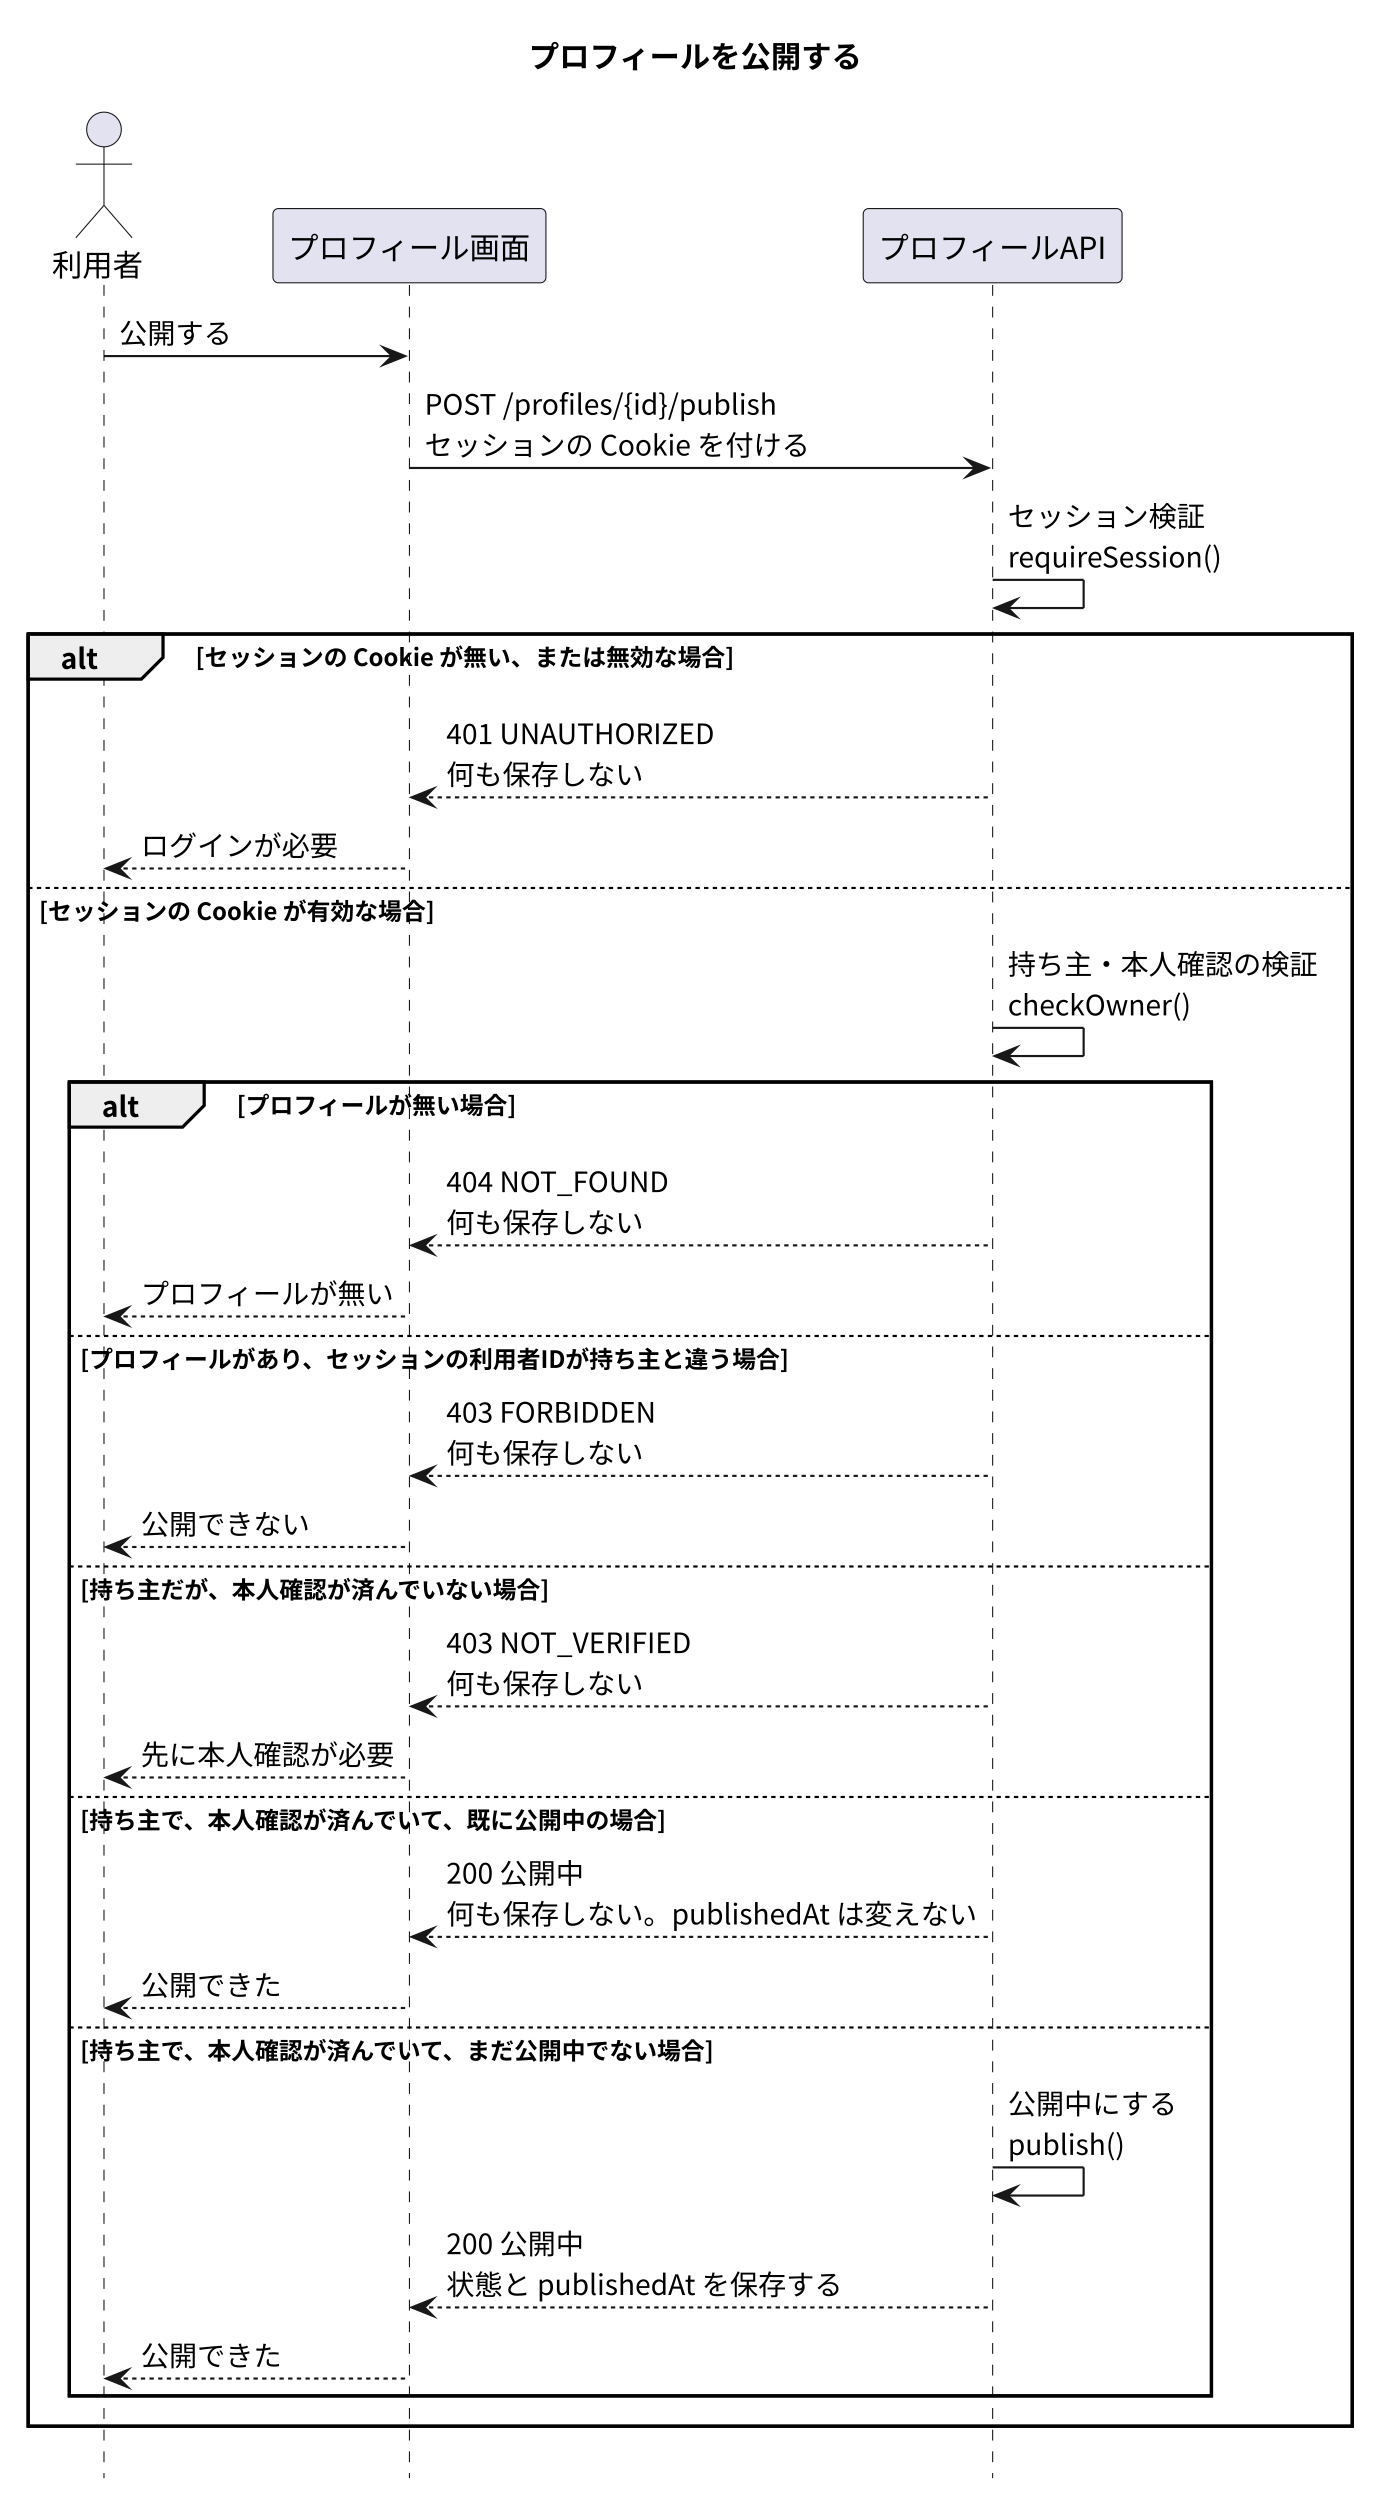
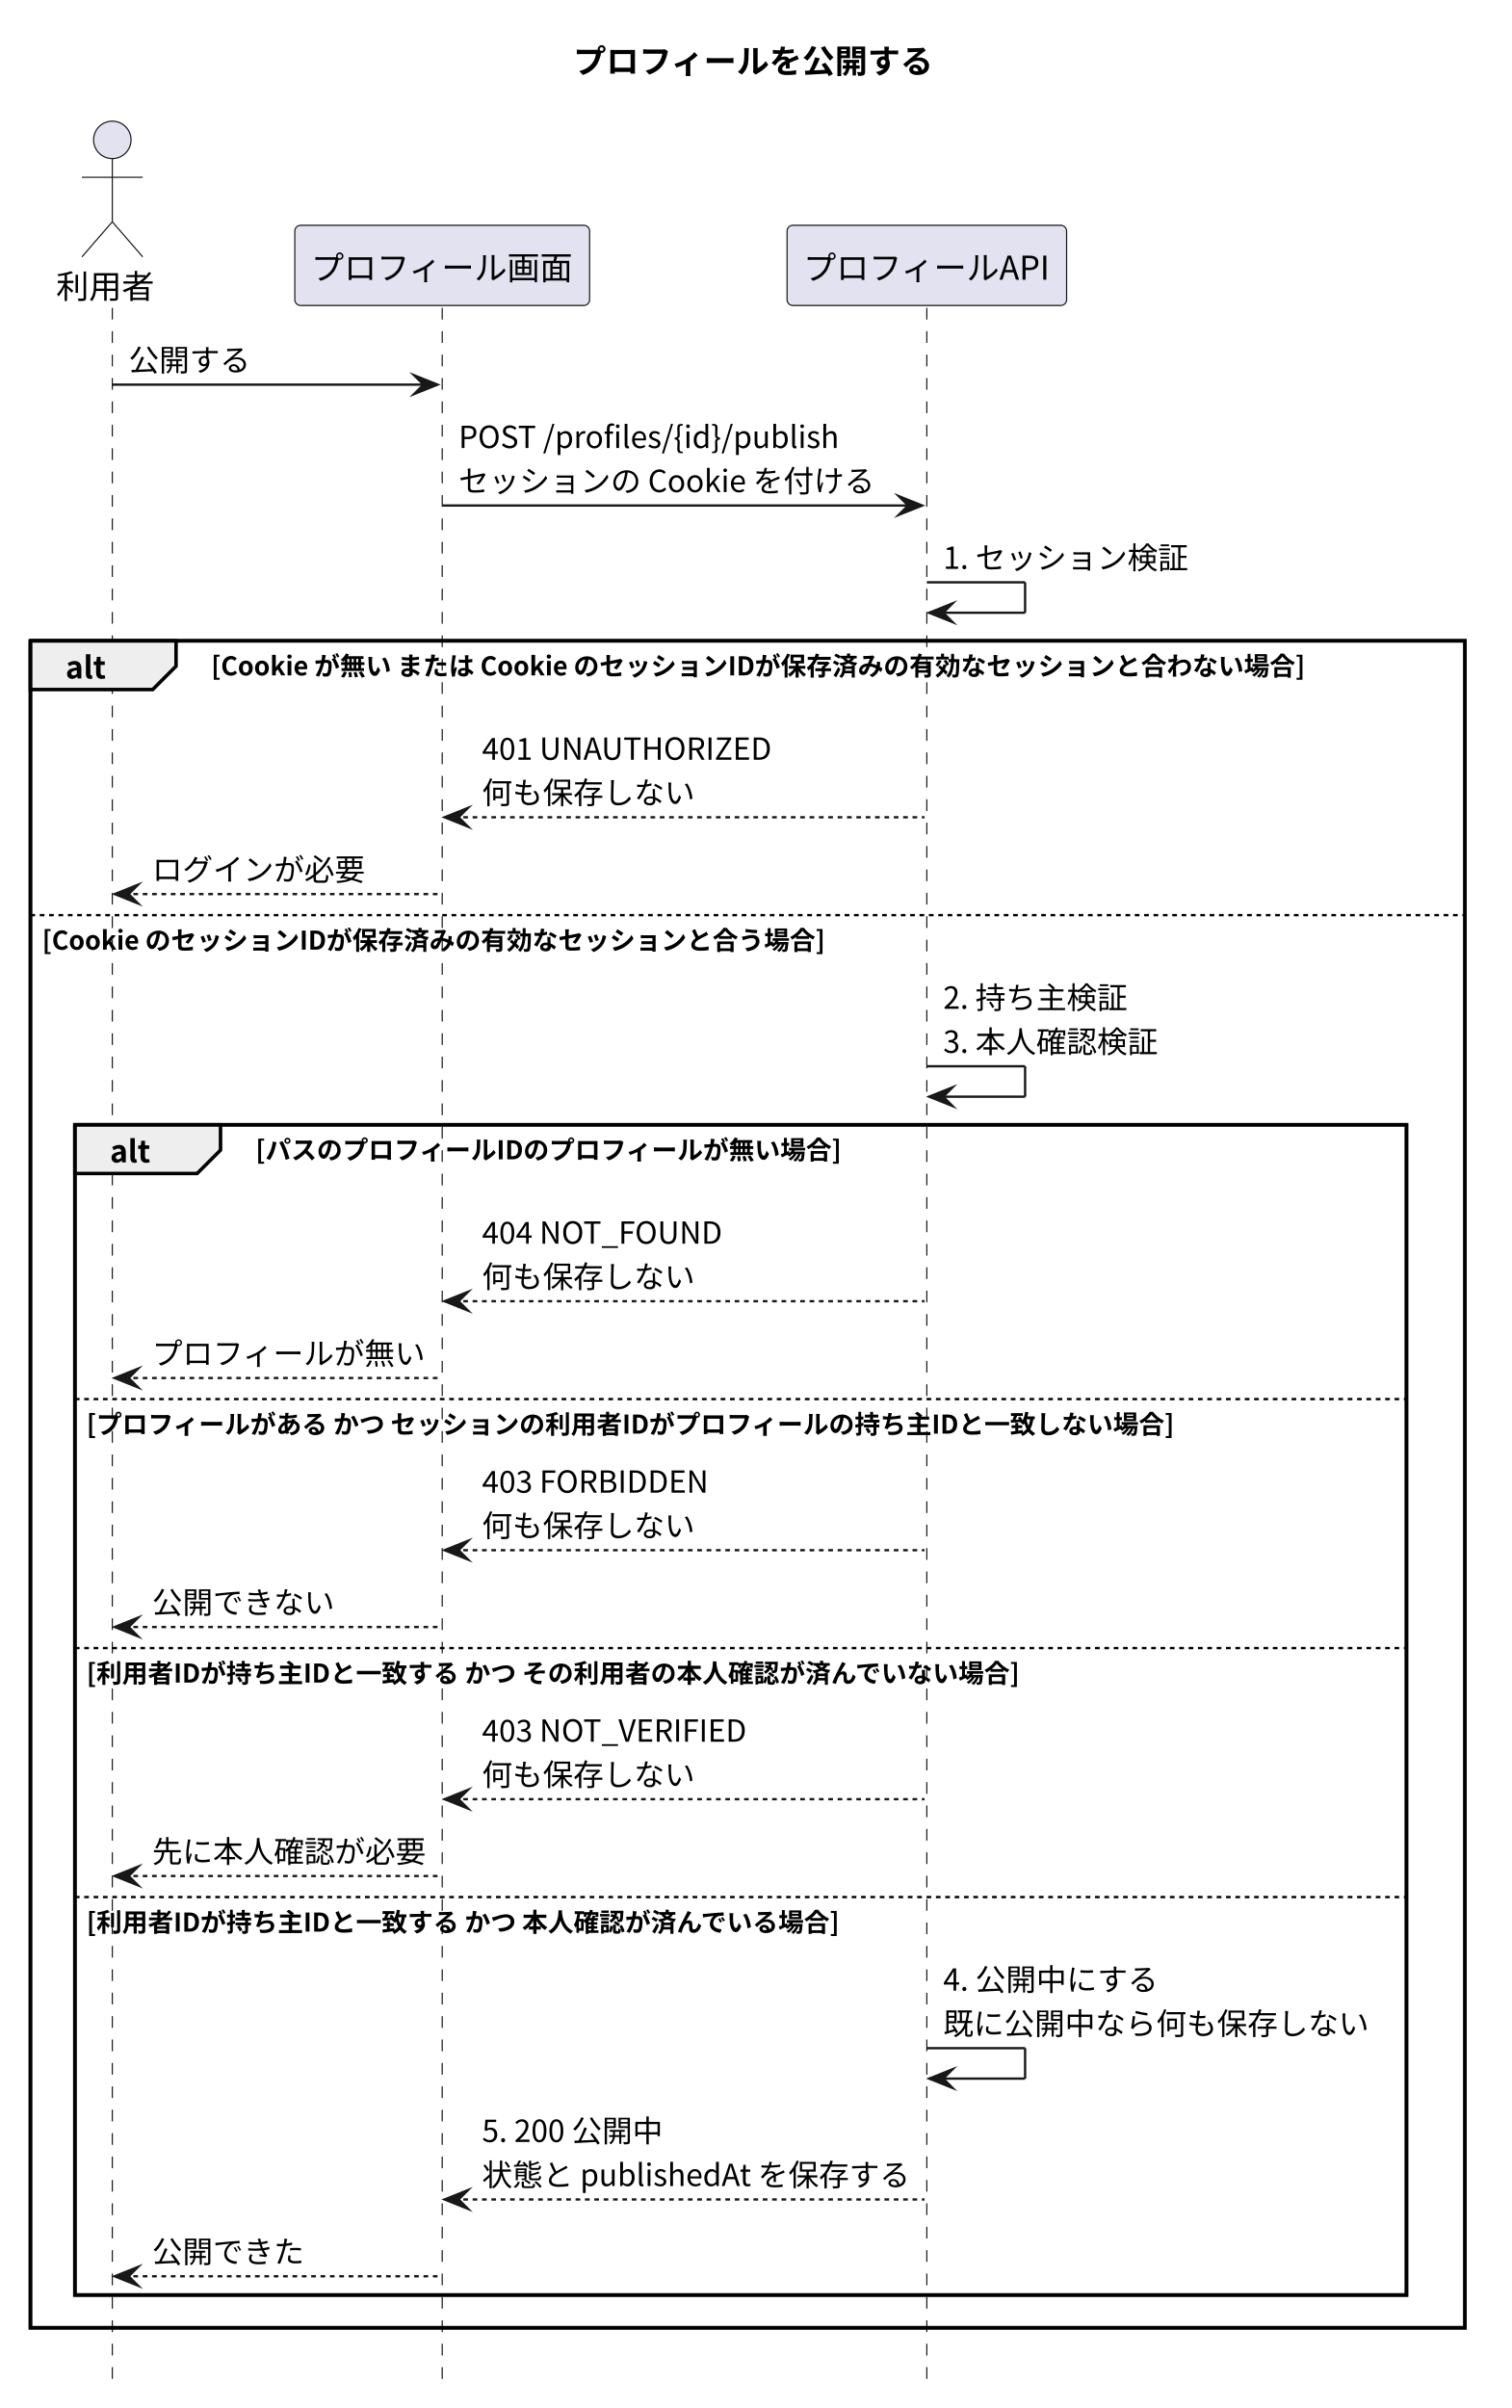
- <svg xmlns="http://www.w3.org/2000/svg" version="1.1" data-diagram-type="SEQUENCE" style="width:644px;height:1154px;background:#FFFFFF;" width="644px" height="1154px" viewBox="0 0 644 1154" zoomAndPan="magnify" preserveAspectRatio="none" contentStyleType="text/css">
+ <svg xmlns="http://www.w3.org/2000/svg" version="1.1" data-diagram-type="SEQUENCE" style="width:646px;height:1029px;background:#FFFFFF;" width="646px" height="1029px" viewBox="0 0 646 1029" zoomAndPan="magnify" preserveAspectRatio="none" contentStyleType="text/css">
  <defs />
  <g font-family="sans-serif" lengthAdjust="spacing">
    <g class="title" data-source-line="7">
-       <text x="244.104" y="31.24" fill="#000" font-size="14" textLength="153.999" font-weight="700" font-family="'Noto Sans CJK JP'">プロフィールを公開する</text>
+       <text x="245.06" y="31.24" fill="#000" font-size="14" textLength="153.999" font-weight="700" font-family="'Noto Sans CJK JP'">プロフィールを公開する</text>
    </g>
-     <rect x="13" y="292.664" width="611.207" height="827.272" fill="none" style="stroke:#000;stroke-width:1.5;" />
-     <rect x="32" y="499.464" width="527.206" height="606.472" fill="none" style="stroke:#000;stroke-width:1.5;" />
+     <rect x="13" y="273.84" width="613.119" height="720.872" fill="none" style="stroke:#000;stroke-width:1.5;" />
+     <rect x="32" y="480.64" width="569.119" height="500.072" fill="none" style="stroke:#000;stroke-width:1.5;" />
    <g class="participant-lifeline" data-qualified-name="User" data-entity-uid="part1" id="part1-lifeline" data-source-line="9">
      <g>
-         <rect x="44.5" y="131.544" width="8" height="1012.392" fill="#000" fill-opacity="0" />
-         <line x1="48" y1="131.544" x2="48" y2="1143.935" style="stroke:#181818;stroke-width:0.5;stroke-dasharray:5,5;" />
+         <rect x="44.5" y="131.544" width="8" height="887.168" fill="#000" fill-opacity="0" />
+         <line x1="48" y1="131.544" x2="48" y2="1018.712" style="stroke:#181818;stroke-width:0.5;stroke-dasharray:5,5;" />
      </g>
    </g>
    <g class="participant-lifeline" data-qualified-name="Screen" data-entity-uid="part2" id="part2-lifeline" data-source-line="10">
      <g>
-         <rect x="185.5" y="131.544" width="8" height="1012.392" fill="#000" fill-opacity="0" />
-         <line x1="189" y1="131.544" x2="189" y2="1143.935" style="stroke:#181818;stroke-width:0.5;stroke-dasharray:5,5;" />
+         <rect x="185.5" y="131.544" width="8" height="887.168" fill="#000" fill-opacity="0" />
+         <line x1="189" y1="131.544" x2="189" y2="1018.712" style="stroke:#181818;stroke-width:0.5;stroke-dasharray:5,5;" />
      </g>
    </g>
    <g class="participant-lifeline" data-qualified-name="API" data-entity-uid="part3" id="part3-lifeline" data-source-line="11">
      <g>
-         <rect x="454.706" y="131.544" width="8" height="1012.392" fill="#000" fill-opacity="0" />
-         <line x1="458.206" y1="131.544" x2="458.206" y2="1143.935" style="stroke:#181818;stroke-width:0.5;stroke-dasharray:5,5;" />
+         <rect x="392.618" y="131.544" width="8" height="887.168" fill="#000" fill-opacity="0" />
+         <line x1="396.118" y1="131.544" x2="396.118" y2="1018.712" style="stroke:#181818;stroke-width:0.5;stroke-dasharray:5,5;" />
      </g>
    </g>
    <g class="participant participant-head" data-qualified-name="User" data-entity-uid="part1" id="part1-head" data-source-line="9">
      <text x="24" y="127.512" fill="#000" font-size="14" textLength="42" font-family="'Noto Sans CJK JP'">利用者</text>
      <ellipse cx="48" cy="59.772" rx="8" ry="8" fill="#E2E2F0" style="stroke:#181818;stroke-width:0.5;" />
      <path d="M48,67.772 L48,94.772 M35,75.772 L61,75.772 M48,94.772 L35,109.772 M48,94.772 L61,109.772" style="stroke:#181818;stroke-width:0.5;" fill="none" />
    </g>
    <g class="participant participant-head" data-qualified-name="Screen" data-entity-uid="part2" id="part2-head" data-source-line="10">
      <rect x="126" y="96.272" width="126" height="34.272" fill="#E2E2F0" style="stroke:#181818;stroke-width:0.5;" rx="2.5" ry="2.5" />
      <text x="133" y="119.512" fill="#000" font-size="14" textLength="112" font-family="'Noto Sans CJK JP'">プロフィール画面</text>
    </g>
    <g class="participant participant-head" data-qualified-name="API" data-entity-uid="part3" id="part3-head" data-source-line="11">
-       <rect x="398.469" y="96.272" width="119.476" height="34.272" fill="#E2E2F0" style="stroke:#181818;stroke-width:0.5;" rx="2.5" ry="2.5" />
-       <text x="405.469" y="119.512" fill="#000" font-size="14" textLength="105.476" font-family="'Noto Sans CJK JP'">プロフィールAPI</text>
+       <rect x="336.381" y="96.272" width="119.476" height="34.272" fill="#E2E2F0" style="stroke:#181818;stroke-width:0.5;" rx="2.5" ry="2.5" />
+       <text x="343.381" y="119.512" fill="#000" font-size="14" textLength="105.476" font-family="'Noto Sans CJK JP'">プロフィールAPI</text>
    </g>
    <g class="message" data-entity-1="part1" data-entity-2="part2" id="msg1" data-source-line="13">
      <polygon points="177,160.368,187,164.368,177,168.368,181,164.368" fill="#181818" style="stroke:#181818;stroke-width:1;stroke-linejoin:miter;stroke-miterlimit:10;" />
      <line x1="48" y1="164.368" x2="183" y2="164.368" style="stroke:#181818;stroke-width:1;" />
      <text x="55" y="158.624" fill="#000" font-size="13" textLength="52" font-family="'Noto Sans CJK JP'">公開する</text>
    </g>
    <g class="message" data-entity-1="part2" data-entity-2="part3" id="msg2" data-source-line="14">
-       <polygon points="446.206,212.016,456.206,216.016,446.206,220.016,450.206,216.016" fill="#181818" style="stroke:#181818;stroke-width:1;stroke-linejoin:miter;stroke-miterlimit:10;" />
-       <line x1="189" y1="216.016" x2="452.206" y2="216.016" style="stroke:#181818;stroke-width:1;" />
+       <polygon points="384.118,212.016,394.118,216.016,384.118,220.016,388.118,216.016" fill="#181818" style="stroke:#181818;stroke-width:1;stroke-linejoin:miter;stroke-miterlimit:10;" />
+       <line x1="189" y1="216.016" x2="390.118" y2="216.016" style="stroke:#181818;stroke-width:1;" />
      <text x="196" y="191.448" fill="#000" font-size="13" textLength="163.02" font-family="'Noto Sans CJK JP'">POST /profiles/{id}/publish</text>
      <text x="196" y="210.272" fill="#000" font-size="13" textLength="177.827" font-family="'Noto Sans CJK JP'">セッションの Cookie を付ける</text>
    </g>
    <g class="message" data-entity-1="part3" data-entity-2="part3" id="msg3" data-source-line="15">
-       <line x1="458.206" y1="267.664" x2="500.206" y2="267.664" style="stroke:#181818;stroke-width:1;" />
-       <line x1="500.206" y1="267.664" x2="500.206" y2="280.664" style="stroke:#181818;stroke-width:1;" />
-       <line x1="459.206" y1="280.664" x2="500.206" y2="280.664" style="stroke:#181818;stroke-width:1;" />
-       <polygon points="469.206,276.664,459.206,280.664,469.206,284.664,465.206,280.664" fill="#181818" style="stroke:#181818;stroke-width:1;stroke-linejoin:miter;stroke-miterlimit:10;" />
-       <text x="465.206" y="243.096" fill="#000" font-size="13" textLength="91" font-family="'Noto Sans CJK JP'">セッション検証</text>
-       <text x="465.206" y="261.92" fill="#000" font-size="13" textLength="99.307" font-family="'Noto Sans CJK JP'">requireSession()</text>
+       <line x1="396.118" y1="248.84" x2="438.118" y2="248.84" style="stroke:#181818;stroke-width:1;" />
+       <line x1="438.118" y1="248.84" x2="438.118" y2="261.84" style="stroke:#181818;stroke-width:1;" />
+       <line x1="397.118" y1="261.84" x2="438.118" y2="261.84" style="stroke:#181818;stroke-width:1;" />
+       <polygon points="407.118,257.84,397.118,261.84,407.118,265.84,403.118,261.84" fill="#181818" style="stroke:#181818;stroke-width:1;stroke-linejoin:miter;stroke-miterlimit:10;" />
+       <text x="403.118" y="243.096" fill="#000" font-size="13" textLength="104.741" font-family="'Noto Sans CJK JP'">1. セッション検証</text>
    </g>
-     <path d="M13,292.664 L75.251,292.664 L75.251,303.488 L65.251,313.488 L13,313.488 L13,292.664" style="stroke:#000;stroke-width:1.5;" fill="#EEE" />
-     <rect x="13" y="292.664" width="611.207" height="827.272" fill="none" style="stroke:#000;stroke-width:1.5;" />
-     <text x="28" y="308.744" fill="#000" font-size="13" textLength="17.251" font-weight="700" font-family="'Noto Sans CJK JP'">alt</text>
-     <text x="90.251" y="307.424" fill="#000" font-size="11" textLength="248.675" font-weight="700" font-family="'Noto Sans CJK JP'">[セッションの Cookie が無い、または無効な場合]</text>
+     <path d="M13,273.84 L75.251,273.84 L75.251,284.664 L65.251,294.664 L13,294.664 L13,273.84" style="stroke:#000;stroke-width:1.5;" fill="#EEE" />
+     <rect x="13" y="273.84" width="613.119" height="720.872" fill="none" style="stroke:#000;stroke-width:1.5;" />
+     <text x="28" y="289.92" fill="#000" font-size="13" textLength="17.251" font-weight="700" font-family="'Noto Sans CJK JP'">alt</text>
+     <text x="90.251" y="288.6" fill="#000" font-size="11" textLength="467.519" font-weight="700" font-family="'Noto Sans CJK JP'">[Cookie が無い または Cookie のセッションIDが保存済みの有効なセッションと合わない場合]</text>
    <g class="message" data-entity-1="part3" data-entity-2="part2" id="msg4" data-source-line="17">
-       <polygon points="200,364.064,190,368.064,200,372.064,196,368.064" fill="#181818" style="stroke:#181818;stroke-width:1;stroke-linejoin:miter;stroke-miterlimit:10;" />
-       <line x1="194" y1="368.064" x2="457.206" y2="368.064" style="stroke:#181818;stroke-width:1;stroke-dasharray:2,2;" />
-       <text x="206" y="343.496" fill="#000" font-size="13" textLength="124.007" font-family="'Noto Sans CJK JP'">401 UNAUTHORIZED</text>
-       <text x="206" y="362.32" fill="#000" font-size="13" textLength="91" font-family="'Noto Sans CJK JP'">何も保存しない</text>
+       <polygon points="200,345.24,190,349.24,200,353.24,196,349.24" fill="#181818" style="stroke:#181818;stroke-width:1;stroke-linejoin:miter;stroke-miterlimit:10;" />
+       <line x1="194" y1="349.24" x2="395.118" y2="349.24" style="stroke:#181818;stroke-width:1;stroke-dasharray:2,2;" />
+       <text x="206" y="324.672" fill="#000" font-size="13" textLength="124.007" font-family="'Noto Sans CJK JP'">401 UNAUTHORIZED</text>
+       <text x="206" y="343.496" fill="#000" font-size="13" textLength="91" font-family="'Noto Sans CJK JP'">何も保存しない</text>
    </g>
    <g class="message" data-entity-1="part2" data-entity-2="part1" id="msg5" data-source-line="18">
-       <polygon points="59,396.888,49,400.888,59,404.888,55,400.888" fill="#181818" style="stroke:#181818;stroke-width:1;stroke-linejoin:miter;stroke-miterlimit:10;" />
-       <line x1="53" y1="400.888" x2="188" y2="400.888" style="stroke:#181818;stroke-width:1;stroke-dasharray:2,2;" />
-       <text x="65" y="395.144" fill="#000" font-size="13" textLength="91" font-family="'Noto Sans CJK JP'">ログインが必要</text>
+       <polygon points="59,378.064,49,382.064,59,386.064,55,382.064" fill="#181818" style="stroke:#181818;stroke-width:1;stroke-linejoin:miter;stroke-miterlimit:10;" />
+       <line x1="53" y1="382.064" x2="188" y2="382.064" style="stroke:#181818;stroke-width:1;stroke-dasharray:2,2;" />
+       <text x="65" y="376.32" fill="#000" font-size="13" textLength="91" font-family="'Noto Sans CJK JP'">ログインが必要</text>
    </g>
-     <line x1="13" y1="409.888" x2="624.207" y2="409.888" style="stroke:#000;stroke-width:1;stroke-dasharray:2,2;" />
-     <text x="18" y="424.648" fill="#000" font-size="11" textLength="182.676" font-weight="700" font-family="'Noto Sans CJK JP'">[セッションの Cookie が有効な場合]</text>
+     <line x1="13" y1="391.064" x2="626.119" y2="391.064" style="stroke:#000;stroke-width:1;stroke-dasharray:2,2;" />
+     <text x="18" y="405.824" fill="#000" font-size="11" textLength="334.662" font-weight="700" font-family="'Noto Sans CJK JP'">[Cookie のセッションIDが保存済みの有効なセッションと合う場合]</text>
    <g class="message" data-entity-1="part3" data-entity-2="part3" id="msg6" data-source-line="20">
-       <line x1="458.206" y1="474.464" x2="500.206" y2="474.464" style="stroke:#181818;stroke-width:1;" />
-       <line x1="500.206" y1="474.464" x2="500.206" y2="487.464" style="stroke:#181818;stroke-width:1;" />
-       <line x1="459.206" y1="487.464" x2="500.206" y2="487.464" style="stroke:#181818;stroke-width:1;" />
-       <polygon points="469.206,483.464,459.206,487.464,469.206,491.464,465.206,487.464" fill="#181818" style="stroke:#181818;stroke-width:1;stroke-linejoin:miter;stroke-miterlimit:10;" />
-       <text x="465.206" y="449.896" fill="#000" font-size="13" textLength="143" font-family="'Noto Sans CJK JP'">持ち主・本人確認の検証</text>
-       <text x="465.206" y="468.72" fill="#000" font-size="13" textLength="84.565" font-family="'Noto Sans CJK JP'">checkOwner()</text>
+       <line x1="396.118" y1="455.64" x2="438.118" y2="455.64" style="stroke:#181818;stroke-width:1;" />
+       <line x1="438.118" y1="455.64" x2="438.118" y2="468.64" style="stroke:#181818;stroke-width:1;" />
+       <line x1="397.118" y1="468.64" x2="438.118" y2="468.64" style="stroke:#181818;stroke-width:1;" />
+       <polygon points="407.118,464.64,397.118,468.64,407.118,472.64,403.118,468.64" fill="#181818" style="stroke:#181818;stroke-width:1;stroke-linejoin:miter;stroke-miterlimit:10;" />
+       <text x="403.118" y="431.072" fill="#000" font-size="13" textLength="78.741" font-family="'Noto Sans CJK JP'">2. 持ち主検証</text>
+       <text x="403.118" y="449.896" fill="#000" font-size="13" textLength="91.741" font-family="'Noto Sans CJK JP'">3. 本人確認検証</text>
    </g>
-     <path d="M32,499.464 L94.251,499.464 L94.251,510.288 L84.251,520.288 L32,520.288 L32,499.464" style="stroke:#000;stroke-width:1.5;" fill="#EEE" />
-     <rect x="32" y="499.464" width="527.206" height="606.472" fill="none" style="stroke:#000;stroke-width:1.5;" />
-     <text x="47" y="515.544" fill="#000" font-size="13" textLength="17.251" font-weight="700" font-family="'Noto Sans CJK JP'">alt</text>
-     <text x="109.251" y="514.224" fill="#000" font-size="11" textLength="129.315" font-weight="700" font-family="'Noto Sans CJK JP'">[プロフィールが無い場合]</text>
+     <path d="M32,480.64 L94.251,480.64 L94.251,491.464 L84.251,501.464 L32,501.464 L32,480.64" style="stroke:#000;stroke-width:1.5;" fill="#EEE" />
+     <rect x="32" y="480.64" width="569.119" height="500.072" fill="none" style="stroke:#000;stroke-width:1.5;" />
+     <text x="47" y="496.72" fill="#000" font-size="13" textLength="17.251" font-weight="700" font-family="'Noto Sans CJK JP'">alt</text>
+     <text x="109.251" y="495.4" fill="#000" font-size="11" textLength="250.798" font-weight="700" font-family="'Noto Sans CJK JP'">[パスのプロフィールIDのプロフィールが無い場合]</text>
    <g class="message" data-entity-1="part3" data-entity-2="part2" id="msg7" data-source-line="22">
-       <polygon points="200,570.864,190,574.864,200,578.864,196,574.864" fill="#181818" style="stroke:#181818;stroke-width:1;stroke-linejoin:miter;stroke-miterlimit:10;" />
-       <line x1="194" y1="574.864" x2="457.206" y2="574.864" style="stroke:#181818;stroke-width:1;stroke-dasharray:2,2;" />
-       <text x="206" y="550.296" fill="#000" font-size="13" textLength="103.194" font-family="'Noto Sans CJK JP'">404 NOT_FOUND</text>
-       <text x="206" y="569.12" fill="#000" font-size="13" textLength="91" font-family="'Noto Sans CJK JP'">何も保存しない</text>
+       <polygon points="200,552.04,190,556.04,200,560.04,196,556.04" fill="#181818" style="stroke:#181818;stroke-width:1;stroke-linejoin:miter;stroke-miterlimit:10;" />
+       <line x1="194" y1="556.04" x2="395.118" y2="556.04" style="stroke:#181818;stroke-width:1;stroke-dasharray:2,2;" />
+       <text x="206" y="531.472" fill="#000" font-size="13" textLength="103.194" font-family="'Noto Sans CJK JP'">404 NOT_FOUND</text>
+       <text x="206" y="550.296" fill="#000" font-size="13" textLength="91" font-family="'Noto Sans CJK JP'">何も保存しない</text>
    </g>
    <g class="message" data-entity-1="part2" data-entity-2="part1" id="msg8" data-source-line="23">
-       <polygon points="59,603.688,49,607.688,59,611.688,55,607.688" fill="#181818" style="stroke:#181818;stroke-width:1;stroke-linejoin:miter;stroke-miterlimit:10;" />
-       <line x1="53" y1="607.688" x2="188" y2="607.688" style="stroke:#181818;stroke-width:1;stroke-dasharray:2,2;" />
-       <text x="65" y="601.944" fill="#000" font-size="13" textLength="117" font-family="'Noto Sans CJK JP'">プロフィールが無い</text>
+       <polygon points="59,584.864,49,588.864,59,592.864,55,588.864" fill="#181818" style="stroke:#181818;stroke-width:1;stroke-linejoin:miter;stroke-miterlimit:10;" />
+       <line x1="53" y1="588.864" x2="188" y2="588.864" style="stroke:#181818;stroke-width:1;stroke-dasharray:2,2;" />
+       <text x="65" y="583.12" fill="#000" font-size="13" textLength="117" font-family="'Noto Sans CJK JP'">プロフィールが無い</text>
    </g>
-     <line x1="32" y1="616.688" x2="559.206" y2="616.688" style="stroke:#000;stroke-width:1;stroke-dasharray:2,2;" />
-     <text x="37" y="631.448" fill="#000" font-size="11" textLength="327.798" font-weight="700" font-family="'Noto Sans CJK JP'">[プロフィールがあり、セッションの利用者IDが持ち主と違う場合]</text>
+     <line x1="32" y1="597.864" x2="601.119" y2="597.864" style="stroke:#000;stroke-width:1;stroke-dasharray:2,2;" />
+     <text x="37" y="612.624" fill="#000" font-size="11" textLength="465.275" font-weight="700" font-family="'Noto Sans CJK JP'">[プロフィールがある かつ セッションの利用者IDがプロフィールの持ち主IDと一致しない場合]</text>
    <g class="message" data-entity-1="part3" data-entity-2="part2" id="msg9" data-source-line="25">
-       <polygon points="200,677.264,190,681.264,200,685.264,196,681.264" fill="#181818" style="stroke:#181818;stroke-width:1;stroke-linejoin:miter;stroke-miterlimit:10;" />
-       <line x1="194" y1="681.264" x2="457.206" y2="681.264" style="stroke:#181818;stroke-width:1;stroke-dasharray:2,2;" />
-       <text x="206" y="656.696" fill="#000" font-size="13" textLength="96.928" font-family="'Noto Sans CJK JP'">403 FORBIDDEN</text>
-       <text x="206" y="675.52" fill="#000" font-size="13" textLength="91" font-family="'Noto Sans CJK JP'">何も保存しない</text>
+       <polygon points="200,658.44,190,662.44,200,666.44,196,662.44" fill="#181818" style="stroke:#181818;stroke-width:1;stroke-linejoin:miter;stroke-miterlimit:10;" />
+       <line x1="194" y1="662.44" x2="395.118" y2="662.44" style="stroke:#181818;stroke-width:1;stroke-dasharray:2,2;" />
+       <text x="206" y="637.872" fill="#000" font-size="13" textLength="96.928" font-family="'Noto Sans CJK JP'">403 FORBIDDEN</text>
+       <text x="206" y="656.696" fill="#000" font-size="13" textLength="91" font-family="'Noto Sans CJK JP'">何も保存しない</text>
    </g>
    <g class="message" data-entity-1="part2" data-entity-2="part1" id="msg10" data-source-line="26">
-       <polygon points="59,710.088,49,714.088,59,718.088,55,714.088" fill="#181818" style="stroke:#181818;stroke-width:1;stroke-linejoin:miter;stroke-miterlimit:10;" />
-       <line x1="53" y1="714.088" x2="188" y2="714.088" style="stroke:#181818;stroke-width:1;stroke-dasharray:2,2;" />
-       <text x="65" y="708.344" fill="#000" font-size="13" textLength="78" font-family="'Noto Sans CJK JP'">公開できない</text>
+       <polygon points="59,691.264,49,695.264,59,699.264,55,695.264" fill="#181818" style="stroke:#181818;stroke-width:1;stroke-linejoin:miter;stroke-miterlimit:10;" />
+       <line x1="53" y1="695.264" x2="188" y2="695.264" style="stroke:#181818;stroke-width:1;stroke-dasharray:2,2;" />
+       <text x="65" y="689.52" fill="#000" font-size="13" textLength="78" font-family="'Noto Sans CJK JP'">公開できない</text>
    </g>
-     <line x1="32" y1="723.088" x2="559.206" y2="723.088" style="stroke:#000;stroke-width:1;stroke-dasharray:2,2;" />
-     <text x="37" y="737.848" fill="#000" font-size="11" textLength="217.314" font-weight="700" font-family="'Noto Sans CJK JP'">[持ち主だが、本人確認が済んでいない場合]</text>
+     <line x1="32" y1="704.264" x2="601.119" y2="704.264" style="stroke:#000;stroke-width:1;stroke-dasharray:2,2;" />
+     <text x="37" y="719.024" fill="#000" font-size="11" textLength="399.275" font-weight="700" font-family="'Noto Sans CJK JP'">[利用者IDが持ち主IDと一致する かつ その利用者の本人確認が済んでいない場合]</text>
    <g class="message" data-entity-1="part3" data-entity-2="part2" id="msg11" data-source-line="28">
-       <polygon points="200,783.664,190,787.664,200,791.664,196,787.664" fill="#181818" style="stroke:#181818;stroke-width:1;stroke-linejoin:miter;stroke-miterlimit:10;" />
-       <line x1="194" y1="787.664" x2="457.206" y2="787.664" style="stroke:#181818;stroke-width:1;stroke-dasharray:2,2;" />
-       <text x="206" y="763.096" fill="#000" font-size="13" textLength="113.438" font-family="'Noto Sans CJK JP'">403 NOT_VERIFIED</text>
-       <text x="206" y="781.92" fill="#000" font-size="13" textLength="91" font-family="'Noto Sans CJK JP'">何も保存しない</text>
+       <polygon points="200,764.84,190,768.84,200,772.84,196,768.84" fill="#181818" style="stroke:#181818;stroke-width:1;stroke-linejoin:miter;stroke-miterlimit:10;" />
+       <line x1="194" y1="768.84" x2="395.118" y2="768.84" style="stroke:#181818;stroke-width:1;stroke-dasharray:2,2;" />
+       <text x="206" y="744.272" fill="#000" font-size="13" textLength="113.438" font-family="'Noto Sans CJK JP'">403 NOT_VERIFIED</text>
+       <text x="206" y="763.096" fill="#000" font-size="13" textLength="91" font-family="'Noto Sans CJK JP'">何も保存しない</text>
    </g>
    <g class="message" data-entity-1="part2" data-entity-2="part1" id="msg12" data-source-line="29">
-       <polygon points="59,816.488,49,820.488,59,824.488,55,820.488" fill="#181818" style="stroke:#181818;stroke-width:1;stroke-linejoin:miter;stroke-miterlimit:10;" />
-       <line x1="53" y1="820.488" x2="188" y2="820.488" style="stroke:#181818;stroke-width:1;stroke-dasharray:2,2;" />
-       <text x="65" y="814.744" fill="#000" font-size="13" textLength="117" font-family="'Noto Sans CJK JP'">先に本人確認が必要</text>
+       <polygon points="59,797.664,49,801.664,59,805.664,55,801.664" fill="#181818" style="stroke:#181818;stroke-width:1;stroke-linejoin:miter;stroke-miterlimit:10;" />
+       <line x1="53" y1="801.664" x2="188" y2="801.664" style="stroke:#181818;stroke-width:1;stroke-dasharray:2,2;" />
+       <text x="65" y="795.92" fill="#000" font-size="13" textLength="117" font-family="'Noto Sans CJK JP'">先に本人確認が必要</text>
    </g>
-     <line x1="32" y1="829.488" x2="559.206" y2="829.488" style="stroke:#000;stroke-width:1;stroke-dasharray:2,2;" />
-     <text x="37" y="844.247" fill="#000" font-size="11" textLength="272.314" font-weight="700" font-family="'Noto Sans CJK JP'">[持ち主で、本人確認が済んでいて、既に公開中の場合]</text>
-     <g class="message" data-entity-1="part3" data-entity-2="part2" id="msg13" data-source-line="31">
-       <polygon points="200,890.063,190,894.063,200,898.063,196,894.063" fill="#181818" style="stroke:#181818;stroke-width:1;stroke-linejoin:miter;stroke-miterlimit:10;" />
-       <line x1="194" y1="894.063" x2="457.206" y2="894.063" style="stroke:#181818;stroke-width:1;stroke-dasharray:2,2;" />
-       <text x="206" y="869.495" fill="#000" font-size="13" textLength="63.557" font-family="'Noto Sans CJK JP'">200 公開中</text>
-       <text x="206" y="888.319" fill="#000" font-size="13" textLength="245.206" font-family="'Noto Sans CJK JP'">何も保存しない。publishedAt は変えない</text>
+     <line x1="32" y1="810.664" x2="601.119" y2="810.664" style="stroke:#000;stroke-width:1;stroke-dasharray:2,2;" />
+     <text x="37" y="825.423" fill="#000" font-size="11" textLength="322.276" font-weight="700" font-family="'Noto Sans CJK JP'">[利用者IDが持ち主IDと一致する かつ 本人確認が済んでいる場合]</text>
+     <g class="message" data-entity-1="part3" data-entity-2="part3" id="msg13" data-source-line="31">
+       <line x1="396.118" y1="875.239" x2="438.118" y2="875.239" style="stroke:#181818;stroke-width:1;" />
+       <line x1="438.118" y1="875.239" x2="438.118" y2="888.239" style="stroke:#181818;stroke-width:1;" />
+       <line x1="397.118" y1="888.239" x2="438.118" y2="888.239" style="stroke:#181818;stroke-width:1;" />
+       <polygon points="407.118,884.239,397.118,888.239,407.118,892.239,403.118,888.239" fill="#181818" style="stroke:#181818;stroke-width:1;stroke-linejoin:miter;stroke-miterlimit:10;" />
+       <text x="403.118" y="850.671" fill="#000" font-size="13" textLength="91.741" font-family="'Noto Sans CJK JP'">4. 公開中にする</text>
+       <text x="403.118" y="869.495" fill="#000" font-size="13" textLength="182" font-family="'Noto Sans CJK JP'">既に公開中なら何も保存しない</text>
    </g>
-     <g class="message" data-entity-1="part2" data-entity-2="part1" id="msg14" data-source-line="32">
-       <polygon points="59,922.888,49,926.888,59,930.888,55,926.888" fill="#181818" style="stroke:#181818;stroke-width:1;stroke-linejoin:miter;stroke-miterlimit:10;" />
-       <line x1="53" y1="926.888" x2="188" y2="926.888" style="stroke:#181818;stroke-width:1;stroke-dasharray:2,2;" />
-       <text x="65" y="921.144" fill="#000" font-size="13" textLength="65" font-family="'Noto Sans CJK JP'">公開できた</text>
+     <g class="message" data-entity-1="part3" data-entity-2="part2" id="msg14" data-source-line="32">
+       <polygon points="200,935.888,190,939.888,200,943.888,196,939.888" fill="#181818" style="stroke:#181818;stroke-width:1;stroke-linejoin:miter;stroke-miterlimit:10;" />
+       <line x1="194" y1="939.888" x2="395.118" y2="939.888" style="stroke:#181818;stroke-width:1;stroke-dasharray:2,2;" />
+       <text x="206" y="915.319" fill="#000" font-size="13" textLength="77.298" font-family="'Noto Sans CJK JP'">5. 200 公開中</text>
+       <text x="206" y="934.144" fill="#000" font-size="13" textLength="183.118" font-family="'Noto Sans CJK JP'">状態と publishedAt を保存する</text>
    </g>
-     <line x1="32" y1="935.888" x2="559.206" y2="935.888" style="stroke:#000;stroke-width:1;stroke-dasharray:2,2;" />
-     <text x="37" y="950.647" fill="#000" font-size="11" textLength="294.314" font-weight="700" font-family="'Noto Sans CJK JP'">[持ち主で、本人確認が済んでいて、まだ公開中でない場合]</text>
-     <g class="message" data-entity-1="part3" data-entity-2="part3" id="msg15" data-source-line="34">
-       <line x1="458.206" y1="1000.463" x2="500.206" y2="1000.463" style="stroke:#181818;stroke-width:1;" />
-       <line x1="500.206" y1="1000.463" x2="500.206" y2="1013.463" style="stroke:#181818;stroke-width:1;" />
-       <line x1="459.206" y1="1013.463" x2="500.206" y2="1013.463" style="stroke:#181818;stroke-width:1;" />
-       <polygon points="469.206,1009.463,459.206,1013.463,469.206,1017.463,465.206,1013.463" fill="#181818" style="stroke:#181818;stroke-width:1;stroke-linejoin:miter;stroke-miterlimit:10;" />
-       <text x="465.206" y="975.895" fill="#000" font-size="13" textLength="78" font-family="'Noto Sans CJK JP'">公開中にする</text>
-       <text x="465.206" y="994.719" fill="#000" font-size="13" textLength="54.015" font-family="'Noto Sans CJK JP'">publish()</text>
-     </g>
-     <g class="message" data-entity-1="part3" data-entity-2="part2" id="msg16" data-source-line="35">
-       <polygon points="200,1061.111,190,1065.111,200,1069.111,196,1065.111" fill="#181818" style="stroke:#181818;stroke-width:1;stroke-linejoin:miter;stroke-miterlimit:10;" />
-       <line x1="194" y1="1065.111" x2="457.206" y2="1065.111" style="stroke:#181818;stroke-width:1;stroke-dasharray:2,2;" />
-       <text x="206" y="1040.543" fill="#000" font-size="13" textLength="63.557" font-family="'Noto Sans CJK JP'">200 公開中</text>
-       <text x="206" y="1059.367" fill="#000" font-size="13" textLength="183.118" font-family="'Noto Sans CJK JP'">状態と publishedAt を保存する</text>
-     </g>
-     <g class="message" data-entity-1="part2" data-entity-2="part1" id="msg17" data-source-line="36">
-       <polygon points="59,1093.935,49,1097.935,59,1101.935,55,1097.935" fill="#181818" style="stroke:#181818;stroke-width:1;stroke-linejoin:miter;stroke-miterlimit:10;" />
-       <line x1="53" y1="1097.935" x2="188" y2="1097.935" style="stroke:#181818;stroke-width:1;stroke-dasharray:2,2;" />
-       <text x="65" y="1092.191" fill="#000" font-size="13" textLength="65" font-family="'Noto Sans CJK JP'">公開できた</text>
+     <g class="message" data-entity-1="part2" data-entity-2="part1" id="msg15" data-source-line="33">
+       <polygon points="59,968.712,49,972.712,59,976.712,55,972.712" fill="#181818" style="stroke:#181818;stroke-width:1;stroke-linejoin:miter;stroke-miterlimit:10;" />
+       <line x1="53" y1="972.712" x2="188" y2="972.712" style="stroke:#181818;stroke-width:1;stroke-dasharray:2,2;" />
+       <text x="65" y="966.968" fill="#000" font-size="13" textLength="65" font-family="'Noto Sans CJK JP'">公開できた</text>
    </g>
  </g>
</svg>
